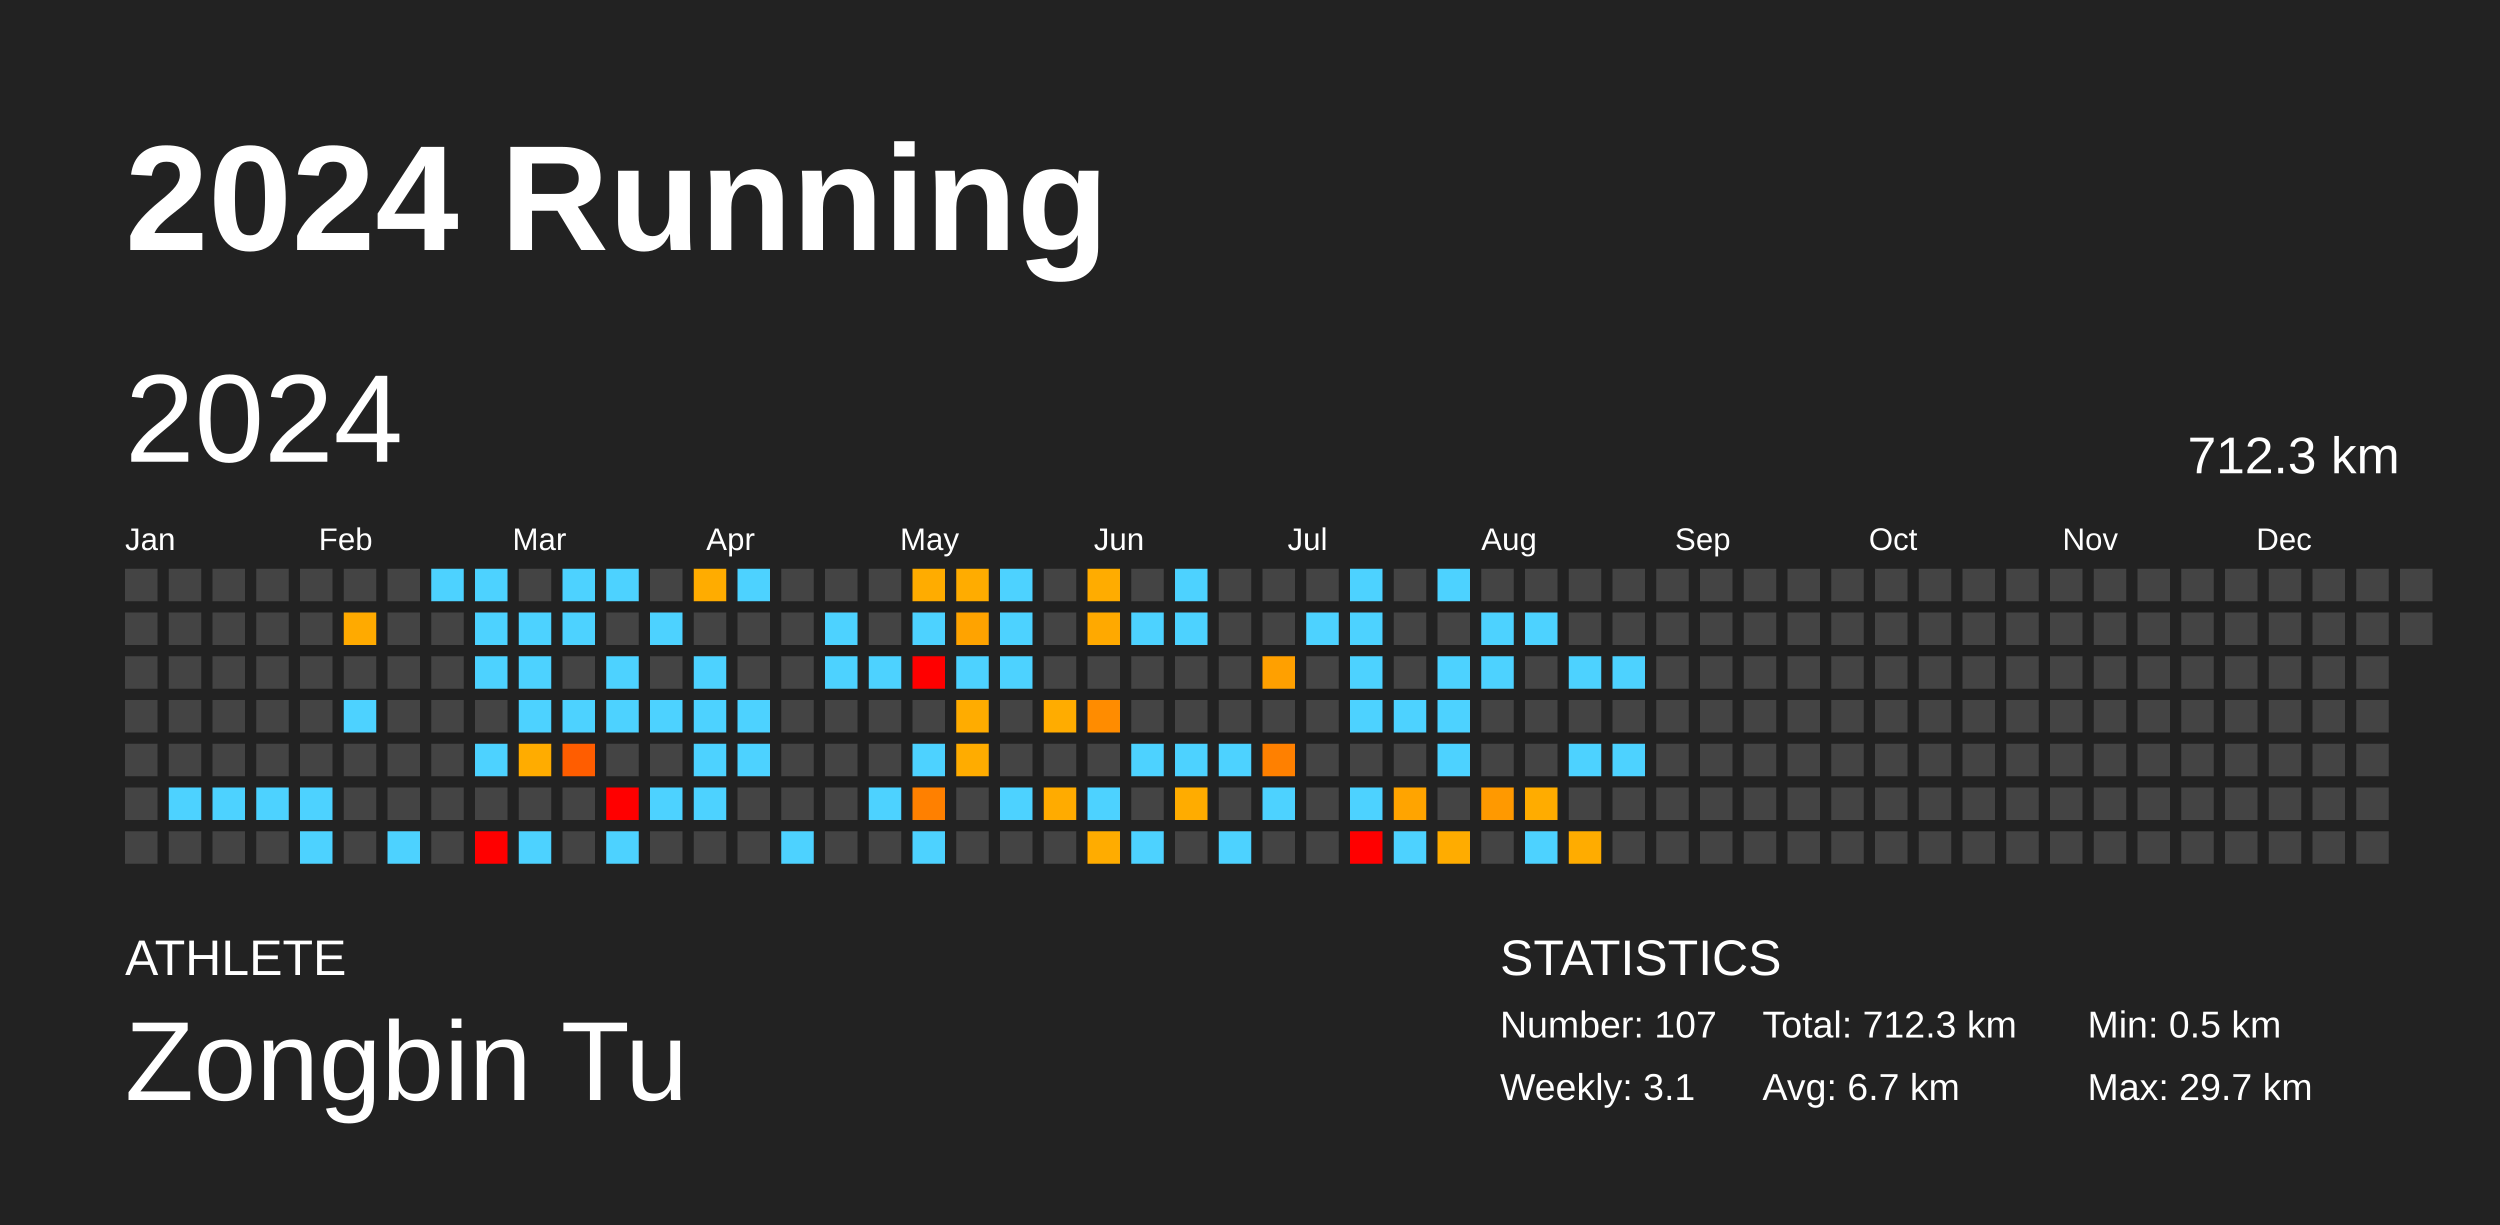
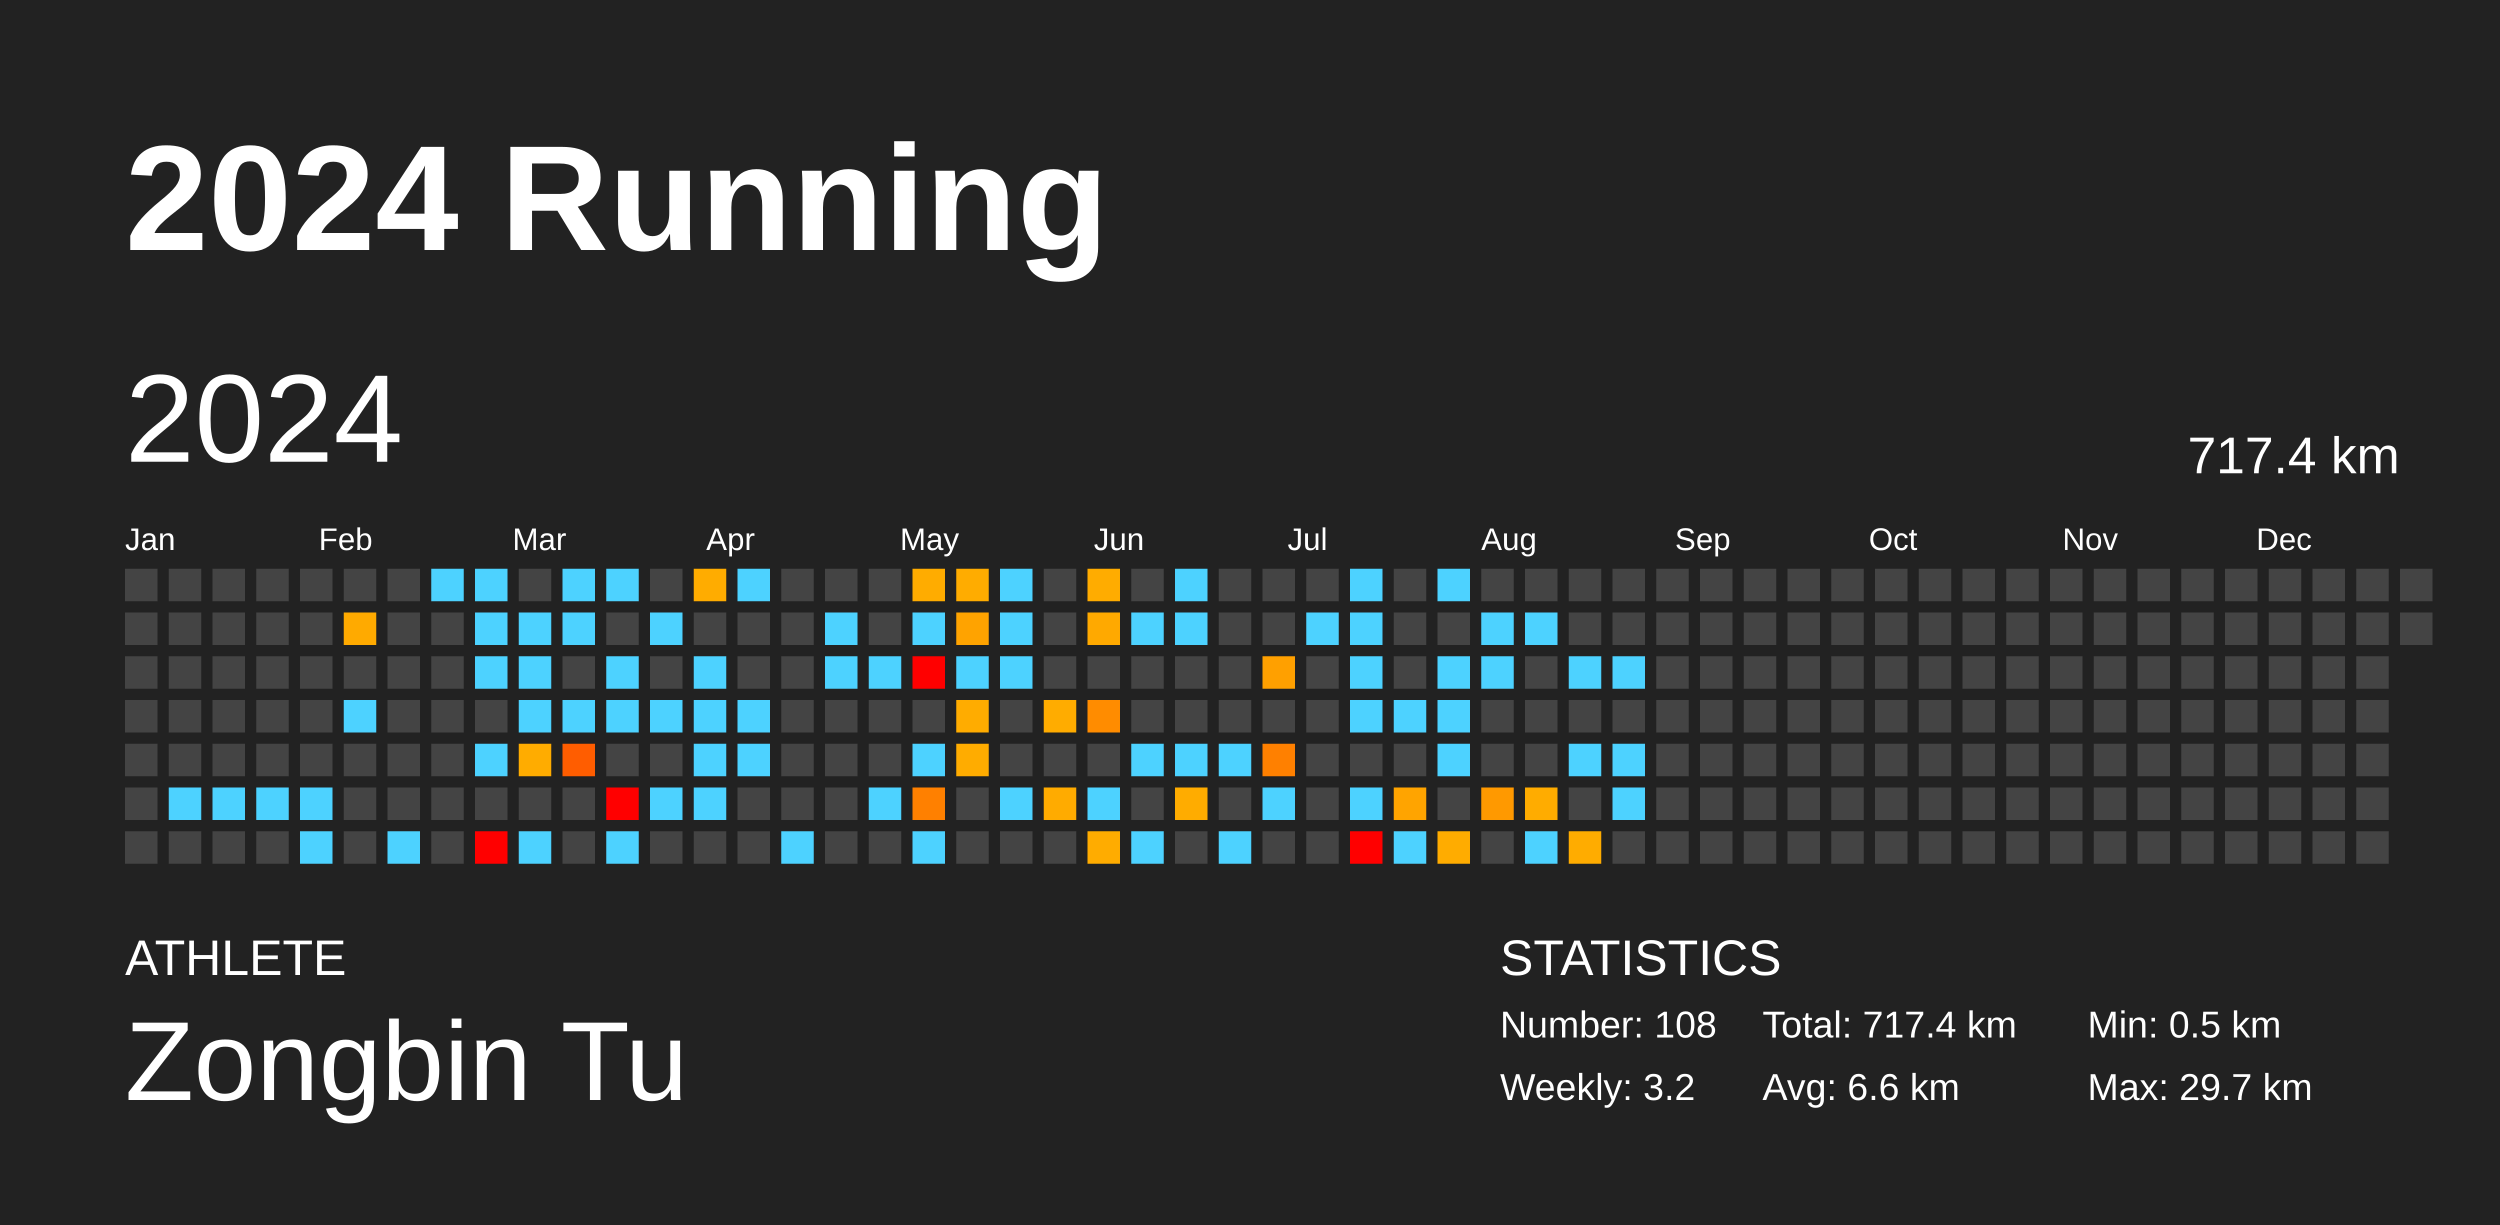
<svg xmlns="http://www.w3.org/2000/svg" baseProfile="full" height="98mm" version="1.1" viewBox="0,0,200,98" width="200mm">
  <defs />
  <rect fill="#222222" height="98" width="200" x="0" y="0" />
  <text fill="#FFFFFF" style="font-size:12px; font-family:Arial; font-weight:bold;" x="10" y="20">2024 Running</text>
  <text fill="#FFFFFF" style="font-size:4px; font-family:Arial" x="10" y="78">ATHLETE</text>
  <text fill="#FFFFFF" style="font-size:9px; font-family:Arial" x="10" y="88">Zongbin Tu</text>
  <text fill="#FFFFFF" style="font-size:4px; font-family:Arial" x="120" y="78">STATISTICS</text>
-   <text fill="#FFFFFF" style="font-size:3px; font-family:Arial" x="120" y="83">Number: 107</text>
-   <text fill="#FFFFFF" style="font-size:3px; font-family:Arial" x="120" y="88">Weekly: 3.1</text>
-   <text fill="#FFFFFF" style="font-size:3px; font-family:Arial" x="141" y="83">Total: 712.3 km</text>
-   <text fill="#FFFFFF" style="font-size:3px; font-family:Arial" x="141" y="88">Avg: 6.7 km</text>
+   <text fill="#FFFFFF" style="font-size:3px; font-family:Arial" x="120" y="83">Number: 108</text>
+   <text fill="#FFFFFF" style="font-size:3px; font-family:Arial" x="120" y="88">Weekly: 3.2</text>
+   <text fill="#FFFFFF" style="font-size:3px; font-family:Arial" x="141" y="83">Total: 717.4 km</text>
+   <text fill="#FFFFFF" style="font-size:3px; font-family:Arial" x="141" y="88">Avg: 6.6 km</text>
  <text fill="#FFFFFF" style="font-size:3px; font-family:Arial" x="167" y="83">Min: 0.5 km</text>
  <text fill="#FFFFFF" style="font-size:3px; font-family:Arial" x="167" y="88">Max: 29.7 km</text>
  <text dominant-baseline="hanging" fill="#FFFFFF" style="font-size:10.0px; font-family:Arial;" x="10" y="30">2024</text>
-   <text dominant-baseline="hanging" fill="#FFFFFF" style="font-size:4.125px; font-family:Arial;" x="175" y="35">712.3 km</text>
+   <text dominant-baseline="hanging" fill="#FFFFFF" style="font-size:4.125px; font-family:Arial;" x="175" y="35">717.4 km</text>
  <text fill="#FFFFFF" style="font-size:2.5px; font-family:Arial" x="10.0" y="44">Jan</text>
  <text fill="#FFFFFF" style="font-size:2.5px; font-family:Arial" x="25.5" y="44">Feb</text>
  <text fill="#FFFFFF" style="font-size:2.5px; font-family:Arial" x="41.0" y="44">Mar</text>
  <text fill="#FFFFFF" style="font-size:2.5px; font-family:Arial" x="56.5" y="44">Apr</text>
  <text fill="#FFFFFF" style="font-size:2.5px; font-family:Arial" x="72.0" y="44">May</text>
  <text fill="#FFFFFF" style="font-size:2.5px; font-family:Arial" x="87.5" y="44">Jun</text>
  <text fill="#FFFFFF" style="font-size:2.5px; font-family:Arial" x="103.0" y="44">Jul</text>
  <text fill="#FFFFFF" style="font-size:2.5px; font-family:Arial" x="118.5" y="44">Aug</text>
  <text fill="#FFFFFF" style="font-size:2.5px; font-family:Arial" x="134.0" y="44">Sep</text>
  <text fill="#FFFFFF" style="font-size:2.5px; font-family:Arial" x="149.5" y="44">Oct</text>
  <text fill="#FFFFFF" style="font-size:2.5px; font-family:Arial" x="165.0" y="44">Nov</text>
  <text fill="#FFFFFF" style="font-size:2.5px; font-family:Arial" x="180.5" y="44">Dec</text>
  <rect fill="#444444" height="2.6" width="2.6" x="10.0" y="45.5" />
  <rect fill="#444444" height="2.6" width="2.6" x="10.0" y="49.0" />
  <rect fill="#444444" height="2.6" width="2.6" x="10.0" y="52.5" />
  <rect fill="#444444" height="2.6" width="2.6" x="10.0" y="56.0" />
  <rect fill="#444444" height="2.6" width="2.6" x="10.0" y="59.5" />
  <rect fill="#444444" height="2.6" width="2.6" x="10.0" y="63.0" />
  <rect fill="#444444" height="2.6" width="2.6" x="10.0" y="66.5" />
  <rect fill="#444444" height="2.6" width="2.6" x="13.5" y="45.5" />
  <rect fill="#444444" height="2.6" width="2.6" x="13.5" y="49.0" />
  <rect fill="#444444" height="2.6" width="2.6" x="13.5" y="52.5" />
  <rect fill="#444444" height="2.6" width="2.6" x="13.5" y="56.0" />
  <rect fill="#444444" height="2.6" width="2.6" x="13.5" y="59.5" />
  <rect fill="#4dd2ff" height="2.6" width="2.6" x="13.5" y="63.0" />
  <rect fill="#444444" height="2.6" width="2.6" x="13.5" y="66.5" />
  <rect fill="#444444" height="2.6" width="2.6" x="17.0" y="45.5" />
  <rect fill="#444444" height="2.6" width="2.6" x="17.0" y="49.0" />
  <rect fill="#444444" height="2.6" width="2.6" x="17.0" y="52.5" />
  <rect fill="#444444" height="2.6" width="2.6" x="17.0" y="56.0" />
  <rect fill="#444444" height="2.6" width="2.6" x="17.0" y="59.5" />
  <rect fill="#4dd2ff" height="2.6" width="2.6" x="17.0" y="63.0" />
  <rect fill="#444444" height="2.6" width="2.6" x="17.0" y="66.5" />
  <rect fill="#444444" height="2.6" width="2.6" x="20.5" y="45.5" />
  <rect fill="#444444" height="2.6" width="2.6" x="20.5" y="49.0" />
  <rect fill="#444444" height="2.6" width="2.6" x="20.5" y="52.5" />
  <rect fill="#444444" height="2.6" width="2.6" x="20.5" y="56.0" />
  <rect fill="#444444" height="2.6" width="2.6" x="20.5" y="59.5" />
  <rect fill="#4dd2ff" height="2.6" width="2.6" x="20.5" y="63.0" />
  <rect fill="#444444" height="2.6" width="2.6" x="20.5" y="66.5" />
  <rect fill="#444444" height="2.6" width="2.6" x="24.0" y="45.5" />
  <rect fill="#444444" height="2.6" width="2.6" x="24.0" y="49.0" />
  <rect fill="#444444" height="2.6" width="2.6" x="24.0" y="52.5" />
  <rect fill="#444444" height="2.6" width="2.6" x="24.0" y="56.0" />
  <rect fill="#444444" height="2.6" width="2.6" x="24.0" y="59.5" />
  <rect fill="#4dd2ff" height="2.6" width="2.6" x="24.0" y="63.0" />
  <rect fill="#4dd2ff" height="2.6" width="2.6" x="24.0" y="66.5" />
  <rect fill="#444444" height="2.6" width="2.6" x="27.5" y="45.5" />
  <rect fill="#ffaa00" height="2.6" width="2.6" x="27.5" y="49.0" />
  <rect fill="#444444" height="2.6" width="2.6" x="27.5" y="52.5" />
  <rect fill="#4dd2ff" height="2.6" width="2.6" x="27.5" y="56.0" />
  <rect fill="#444444" height="2.6" width="2.6" x="27.5" y="59.5" />
  <rect fill="#444444" height="2.6" width="2.6" x="27.5" y="63.0" />
  <rect fill="#444444" height="2.6" width="2.6" x="27.5" y="66.5" />
  <rect fill="#444444" height="2.6" width="2.6" x="31.0" y="45.5" />
  <rect fill="#444444" height="2.6" width="2.6" x="31.0" y="49.0" />
  <rect fill="#444444" height="2.6" width="2.6" x="31.0" y="52.5" />
  <rect fill="#444444" height="2.6" width="2.6" x="31.0" y="56.0" />
  <rect fill="#444444" height="2.6" width="2.6" x="31.0" y="59.5" />
  <rect fill="#444444" height="2.6" width="2.6" x="31.0" y="63.0" />
  <rect fill="#4dd2ff" height="2.6" width="2.6" x="31.0" y="66.5" />
  <rect fill="#4dd2ff" height="2.6" width="2.6" x="34.5" y="45.5" />
  <rect fill="#444444" height="2.6" width="2.6" x="34.5" y="49.0" />
  <rect fill="#444444" height="2.6" width="2.6" x="34.5" y="52.5" />
  <rect fill="#444444" height="2.6" width="2.6" x="34.5" y="56.0" />
  <rect fill="#444444" height="2.6" width="2.6" x="34.5" y="59.5" />
  <rect fill="#444444" height="2.6" width="2.6" x="34.5" y="63.0" />
  <rect fill="#444444" height="2.6" width="2.6" x="34.5" y="66.5" />
  <rect fill="#4dd2ff" height="2.6" width="2.6" x="38.0" y="45.5" />
  <rect fill="#4dd2ff" height="2.6" width="2.6" x="38.0" y="49.0" />
  <rect fill="#4dd2ff" height="2.6" width="2.6" x="38.0" y="52.5" />
  <rect fill="#444444" height="2.6" width="2.6" x="38.0" y="56.0" />
  <rect fill="#4dd2ff" height="2.6" width="2.6" x="38.0" y="59.5" />
  <rect fill="#444444" height="2.6" width="2.6" x="38.0" y="63.0" />
  <rect fill="red" height="2.6" width="2.6" x="38.0" y="66.5" />
  <rect fill="#444444" height="2.6" width="2.6" x="41.5" y="45.5" />
  <rect fill="#4dd2ff" height="2.6" width="2.6" x="41.5" y="49.0" />
  <rect fill="#4dd2ff" height="2.6" width="2.6" x="41.5" y="52.5" />
  <rect fill="#4dd2ff" height="2.6" width="2.6" x="41.5" y="56.0" />
  <rect fill="#ffac00" height="2.6" width="2.6" x="41.5" y="59.5" />
  <rect fill="#444444" height="2.6" width="2.6" x="41.5" y="63.0" />
  <rect fill="#4dd2ff" height="2.6" width="2.6" x="41.5" y="66.5" />
  <rect fill="#4dd2ff" height="2.6" width="2.6" x="45.0" y="45.5" />
  <rect fill="#4dd2ff" height="2.6" width="2.6" x="45.0" y="49.0" />
  <rect fill="#444444" height="2.6" width="2.6" x="45.0" y="52.5" />
  <rect fill="#4dd2ff" height="2.6" width="2.6" x="45.0" y="56.0" />
  <rect fill="#ff5d00" height="2.6" width="2.6" x="45.0" y="59.5" />
  <rect fill="#444444" height="2.6" width="2.6" x="45.0" y="63.0" />
  <rect fill="#444444" height="2.6" width="2.6" x="45.0" y="66.5" />
  <rect fill="#4dd2ff" height="2.6" width="2.6" x="48.5" y="45.5" />
  <rect fill="#444444" height="2.6" width="2.6" x="48.5" y="49.0" />
  <rect fill="#4dd2ff" height="2.6" width="2.6" x="48.5" y="52.5" />
  <rect fill="#4dd2ff" height="2.6" width="2.6" x="48.5" y="56.0" />
  <rect fill="#444444" height="2.6" width="2.6" x="48.5" y="59.5" />
  <rect fill="red" height="2.6" width="2.6" x="48.5" y="63.0" />
  <rect fill="#4dd2ff" height="2.6" width="2.6" x="48.5" y="66.5" />
  <rect fill="#444444" height="2.6" width="2.6" x="52.0" y="45.5" />
  <rect fill="#4dd2ff" height="2.6" width="2.6" x="52.0" y="49.0" />
  <rect fill="#444444" height="2.6" width="2.6" x="52.0" y="52.5" />
  <rect fill="#4dd2ff" height="2.6" width="2.6" x="52.0" y="56.0" />
  <rect fill="#444444" height="2.6" width="2.6" x="52.0" y="59.5" />
  <rect fill="#4dd2ff" height="2.6" width="2.6" x="52.0" y="63.0" />
  <rect fill="#444444" height="2.6" width="2.6" x="52.0" y="66.5" />
  <rect fill="#ffac00" height="2.6" width="2.6" x="55.5" y="45.5" />
  <rect fill="#444444" height="2.6" width="2.6" x="55.5" y="49.0" />
  <rect fill="#4dd2ff" height="2.6" width="2.6" x="55.5" y="52.5" />
  <rect fill="#4dd2ff" height="2.6" width="2.6" x="55.5" y="56.0" />
  <rect fill="#4dd2ff" height="2.6" width="2.6" x="55.5" y="59.5" />
  <rect fill="#4dd2ff" height="2.6" width="2.6" x="55.5" y="63.0" />
  <rect fill="#444444" height="2.6" width="2.6" x="55.5" y="66.5" />
  <rect fill="#4dd2ff" height="2.6" width="2.6" x="59.0" y="45.5" />
  <rect fill="#444444" height="2.6" width="2.6" x="59.0" y="49.0" />
  <rect fill="#444444" height="2.6" width="2.6" x="59.0" y="52.5" />
  <rect fill="#4dd2ff" height="2.6" width="2.6" x="59.0" y="56.0" />
  <rect fill="#4dd2ff" height="2.6" width="2.6" x="59.0" y="59.5" />
  <rect fill="#444444" height="2.6" width="2.6" x="59.0" y="63.0" />
  <rect fill="#444444" height="2.6" width="2.6" x="59.0" y="66.5" />
  <rect fill="#444444" height="2.6" width="2.6" x="62.5" y="45.5" />
  <rect fill="#444444" height="2.6" width="2.6" x="62.5" y="49.0" />
  <rect fill="#444444" height="2.6" width="2.6" x="62.5" y="52.5" />
  <rect fill="#444444" height="2.6" width="2.6" x="62.5" y="56.0" />
  <rect fill="#444444" height="2.6" width="2.6" x="62.5" y="59.5" />
  <rect fill="#444444" height="2.6" width="2.6" x="62.5" y="63.0" />
  <rect fill="#4dd2ff" height="2.6" width="2.6" x="62.5" y="66.5" />
  <rect fill="#444444" height="2.6" width="2.6" x="66.0" y="45.5" />
  <rect fill="#4dd2ff" height="2.6" width="2.6" x="66.0" y="49.0" />
  <rect fill="#4dd2ff" height="2.6" width="2.6" x="66.0" y="52.5" />
  <rect fill="#444444" height="2.6" width="2.6" x="66.0" y="56.0" />
  <rect fill="#444444" height="2.6" width="2.6" x="66.0" y="59.5" />
  <rect fill="#444444" height="2.6" width="2.6" x="66.0" y="63.0" />
  <rect fill="#444444" height="2.6" width="2.6" x="66.0" y="66.5" />
  <rect fill="#444444" height="2.6" width="2.6" x="69.5" y="45.5" />
  <rect fill="#444444" height="2.6" width="2.6" x="69.5" y="49.0" />
  <rect fill="#4dd2ff" height="2.6" width="2.6" x="69.5" y="52.5" />
  <rect fill="#444444" height="2.6" width="2.6" x="69.5" y="56.0" />
  <rect fill="#444444" height="2.6" width="2.6" x="69.5" y="59.5" />
  <rect fill="#4dd2ff" height="2.6" width="2.6" x="69.5" y="63.0" />
  <rect fill="#444444" height="2.6" width="2.6" x="69.5" y="66.5" />
  <rect fill="#ffac00" height="2.6" width="2.6" x="73.0" y="45.5" />
  <rect fill="#4dd2ff" height="2.6" width="2.6" x="73.0" y="49.0" />
  <rect fill="red" height="2.6" width="2.6" x="73.0" y="52.5" />
  <rect fill="#444444" height="2.6" width="2.6" x="73.0" y="56.0" />
  <rect fill="#4dd2ff" height="2.6" width="2.6" x="73.0" y="59.5" />
  <rect fill="#ff8000" height="2.6" width="2.6" x="73.0" y="63.0" />
  <rect fill="#4dd2ff" height="2.6" width="2.6" x="73.0" y="66.5" />
  <rect fill="#ffac00" height="2.6" width="2.6" x="76.5" y="45.5" />
  <rect fill="#ffa300" height="2.6" width="2.6" x="76.5" y="49.0" />
  <rect fill="#4dd2ff" height="2.6" width="2.6" x="76.5" y="52.5" />
  <rect fill="#ffac00" height="2.6" width="2.6" x="76.5" y="56.0" />
  <rect fill="#ffac00" height="2.6" width="2.6" x="76.5" y="59.5" />
  <rect fill="#444444" height="2.6" width="2.6" x="76.5" y="63.0" />
  <rect fill="#444444" height="2.6" width="2.6" x="76.5" y="66.5" />
  <rect fill="#4dd2ff" height="2.6" width="2.6" x="80.0" y="45.5" />
  <rect fill="#4dd2ff" height="2.6" width="2.6" x="80.0" y="49.0" />
  <rect fill="#4dd2ff" height="2.6" width="2.6" x="80.0" y="52.5" />
  <rect fill="#444444" height="2.6" width="2.6" x="80.0" y="56.0" />
  <rect fill="#444444" height="2.6" width="2.6" x="80.0" y="59.5" />
  <rect fill="#4dd2ff" height="2.6" width="2.6" x="80.0" y="63.0" />
  <rect fill="#444444" height="2.6" width="2.6" x="80.0" y="66.5" />
  <rect fill="#444444" height="2.6" width="2.6" x="83.5" y="45.5" />
  <rect fill="#444444" height="2.6" width="2.6" x="83.5" y="49.0" />
  <rect fill="#444444" height="2.6" width="2.6" x="83.5" y="52.5" />
  <rect fill="#ffac00" height="2.6" width="2.6" x="83.5" y="56.0" />
  <rect fill="#444444" height="2.6" width="2.6" x="83.5" y="59.5" />
  <rect fill="#ffab00" height="2.6" width="2.6" x="83.5" y="63.0" />
  <rect fill="#444444" height="2.6" width="2.6" x="83.5" y="66.5" />
  <rect fill="#ffac00" height="2.6" width="2.6" x="87.0" y="45.5" />
  <rect fill="#ffa900" height="2.6" width="2.6" x="87.0" y="49.0" />
  <rect fill="#444444" height="2.6" width="2.6" x="87.0" y="52.5" />
  <rect fill="#ff8c00" height="2.6" width="2.6" x="87.0" y="56.0" />
  <rect fill="#444444" height="2.6" width="2.6" x="87.0" y="59.5" />
  <rect fill="#4dd2ff" height="2.6" width="2.6" x="87.0" y="63.0" />
  <rect fill="#ffac00" height="2.6" width="2.6" x="87.0" y="66.5" />
  <rect fill="#444444" height="2.6" width="2.6" x="90.5" y="45.5" />
  <rect fill="#4dd2ff" height="2.6" width="2.6" x="90.5" y="49.0" />
  <rect fill="#444444" height="2.6" width="2.6" x="90.5" y="52.5" />
  <rect fill="#444444" height="2.6" width="2.6" x="90.5" y="56.0" />
  <rect fill="#4dd2ff" height="2.6" width="2.6" x="90.5" y="59.5" />
  <rect fill="#444444" height="2.6" width="2.6" x="90.5" y="63.0" />
  <rect fill="#4dd2ff" height="2.6" width="2.6" x="90.5" y="66.5" />
  <rect fill="#4dd2ff" height="2.6" width="2.6" x="94.0" y="45.5" />
  <rect fill="#4dd2ff" height="2.6" width="2.6" x="94.0" y="49.0" />
  <rect fill="#444444" height="2.6" width="2.6" x="94.0" y="52.5" />
  <rect fill="#444444" height="2.6" width="2.6" x="94.0" y="56.0" />
  <rect fill="#4dd2ff" height="2.6" width="2.6" x="94.0" y="59.5" />
  <rect fill="#ffac00" height="2.6" width="2.6" x="94.0" y="63.0" />
  <rect fill="#444444" height="2.6" width="2.6" x="94.0" y="66.5" />
  <rect fill="#444444" height="2.6" width="2.6" x="97.5" y="45.5" />
  <rect fill="#444444" height="2.6" width="2.6" x="97.5" y="49.0" />
  <rect fill="#444444" height="2.6" width="2.6" x="97.5" y="52.5" />
  <rect fill="#444444" height="2.6" width="2.6" x="97.5" y="56.0" />
  <rect fill="#4dd2ff" height="2.6" width="2.6" x="97.5" y="59.5" />
  <rect fill="#444444" height="2.6" width="2.6" x="97.5" y="63.0" />
  <rect fill="#4dd2ff" height="2.6" width="2.6" x="97.5" y="66.5" />
  <rect fill="#444444" height="2.6" width="2.6" x="101.0" y="45.5" />
  <rect fill="#444444" height="2.6" width="2.6" x="101.0" y="49.0" />
  <rect fill="#ffa000" height="2.6" width="2.6" x="101.0" y="52.5" />
  <rect fill="#444444" height="2.6" width="2.6" x="101.0" y="56.0" />
  <rect fill="#ff8000" height="2.6" width="2.6" x="101.0" y="59.5" />
  <rect fill="#4dd2ff" height="2.6" width="2.6" x="101.0" y="63.0" />
  <rect fill="#444444" height="2.6" width="2.6" x="101.0" y="66.5" />
  <rect fill="#444444" height="2.6" width="2.6" x="104.5" y="45.5" />
  <rect fill="#4dd2ff" height="2.6" width="2.6" x="104.5" y="49.0" />
  <rect fill="#444444" height="2.6" width="2.6" x="104.5" y="52.5" />
  <rect fill="#444444" height="2.6" width="2.6" x="104.5" y="56.0" />
  <rect fill="#444444" height="2.6" width="2.6" x="104.5" y="59.5" />
  <rect fill="#444444" height="2.6" width="2.6" x="104.5" y="63.0" />
  <rect fill="#444444" height="2.6" width="2.6" x="104.5" y="66.5" />
  <rect fill="#4dd2ff" height="2.6" width="2.6" x="108.0" y="45.5" />
  <rect fill="#4dd2ff" height="2.6" width="2.6" x="108.0" y="49.0" />
  <rect fill="#4dd2ff" height="2.6" width="2.6" x="108.0" y="52.5" />
  <rect fill="#4dd2ff" height="2.6" width="2.6" x="108.0" y="56.0" />
  <rect fill="#444444" height="2.6" width="2.6" x="108.0" y="59.5" />
  <rect fill="#4dd2ff" height="2.6" width="2.6" x="108.0" y="63.0" />
  <rect fill="red" height="2.6" width="2.6" x="108.0" y="66.5" />
  <rect fill="#444444" height="2.6" width="2.6" x="111.5" y="45.5" />
  <rect fill="#444444" height="2.6" width="2.6" x="111.5" y="49.0" />
  <rect fill="#444444" height="2.6" width="2.6" x="111.5" y="52.5" />
  <rect fill="#4dd2ff" height="2.6" width="2.6" x="111.5" y="56.0" />
  <rect fill="#444444" height="2.6" width="2.6" x="111.5" y="59.5" />
  <rect fill="#ffa400" height="2.6" width="2.6" x="111.5" y="63.0" />
  <rect fill="#4dd2ff" height="2.6" width="2.6" x="111.5" y="66.5" />
  <rect fill="#4dd2ff" height="2.6" width="2.6" x="115.0" y="45.5" />
  <rect fill="#444444" height="2.6" width="2.6" x="115.0" y="49.0" />
  <rect fill="#4dd2ff" height="2.6" width="2.6" x="115.0" y="52.5" />
  <rect fill="#4dd2ff" height="2.6" width="2.6" x="115.0" y="56.0" />
  <rect fill="#4dd2ff" height="2.6" width="2.6" x="115.0" y="59.5" />
  <rect fill="#444444" height="2.6" width="2.6" x="115.0" y="63.0" />
  <rect fill="#ffac00" height="2.6" width="2.6" x="115.0" y="66.5" />
  <rect fill="#444444" height="2.6" width="2.6" x="118.5" y="45.5" />
  <rect fill="#4dd2ff" height="2.6" width="2.6" x="118.5" y="49.0" />
  <rect fill="#4dd2ff" height="2.6" width="2.6" x="118.5" y="52.5" />
  <rect fill="#444444" height="2.6" width="2.6" x="118.5" y="56.0" />
  <rect fill="#444444" height="2.6" width="2.6" x="118.5" y="59.5" />
  <rect fill="#ff9900" height="2.6" width="2.6" x="118.5" y="63.0" />
  <rect fill="#444444" height="2.6" width="2.6" x="118.5" y="66.5" />
  <rect fill="#444444" height="2.6" width="2.6" x="122.0" y="45.5" />
  <rect fill="#4dd2ff" height="2.6" width="2.6" x="122.0" y="49.0" />
  <rect fill="#444444" height="2.6" width="2.6" x="122.0" y="52.5" />
  <rect fill="#444444" height="2.6" width="2.6" x="122.0" y="56.0" />
  <rect fill="#444444" height="2.6" width="2.6" x="122.0" y="59.5" />
  <rect fill="#ffac00" height="2.6" width="2.6" x="122.0" y="63.0" />
  <rect fill="#4dd2ff" height="2.6" width="2.6" x="122.0" y="66.5" />
  <rect fill="#444444" height="2.6" width="2.6" x="125.5" y="45.5" />
  <rect fill="#444444" height="2.6" width="2.6" x="125.5" y="49.0" />
  <rect fill="#4dd2ff" height="2.6" width="2.6" x="125.5" y="52.5" />
  <rect fill="#444444" height="2.6" width="2.6" x="125.5" y="56.0" />
  <rect fill="#4dd2ff" height="2.6" width="2.6" x="125.5" y="59.5" />
  <rect fill="#444444" height="2.6" width="2.6" x="125.5" y="63.0" />
  <rect fill="#ffac00" height="2.6" width="2.6" x="125.5" y="66.5" />
  <rect fill="#444444" height="2.6" width="2.6" x="129.0" y="45.5" />
  <rect fill="#444444" height="2.6" width="2.6" x="129.0" y="49.0" />
  <rect fill="#4dd2ff" height="2.6" width="2.6" x="129.0" y="52.5" />
  <rect fill="#444444" height="2.6" width="2.6" x="129.0" y="56.0" />
  <rect fill="#4dd2ff" height="2.6" width="2.6" x="129.0" y="59.5" />
-   <rect fill="#444444" height="2.6" width="2.6" x="129.0" y="63.0" />
+   <rect fill="#4dd2ff" height="2.6" width="2.6" x="129.0" y="63.0" />
  <rect fill="#444444" height="2.6" width="2.6" x="129.0" y="66.5" />
  <rect fill="#444444" height="2.6" width="2.6" x="132.5" y="45.5" />
  <rect fill="#444444" height="2.6" width="2.6" x="132.5" y="49.0" />
  <rect fill="#444444" height="2.6" width="2.6" x="132.5" y="52.5" />
  <rect fill="#444444" height="2.6" width="2.6" x="132.5" y="56.0" />
  <rect fill="#444444" height="2.6" width="2.6" x="132.5" y="59.5" />
  <rect fill="#444444" height="2.6" width="2.6" x="132.5" y="63.0" />
  <rect fill="#444444" height="2.6" width="2.6" x="132.5" y="66.5" />
  <rect fill="#444444" height="2.6" width="2.6" x="136.0" y="45.5" />
  <rect fill="#444444" height="2.6" width="2.6" x="136.0" y="49.0" />
  <rect fill="#444444" height="2.6" width="2.6" x="136.0" y="52.5" />
  <rect fill="#444444" height="2.6" width="2.6" x="136.0" y="56.0" />
  <rect fill="#444444" height="2.6" width="2.6" x="136.0" y="59.5" />
  <rect fill="#444444" height="2.6" width="2.6" x="136.0" y="63.0" />
  <rect fill="#444444" height="2.6" width="2.6" x="136.0" y="66.5" />
  <rect fill="#444444" height="2.6" width="2.6" x="139.5" y="45.5" />
  <rect fill="#444444" height="2.6" width="2.6" x="139.5" y="49.0" />
  <rect fill="#444444" height="2.6" width="2.6" x="139.5" y="52.5" />
  <rect fill="#444444" height="2.6" width="2.6" x="139.5" y="56.0" />
  <rect fill="#444444" height="2.6" width="2.6" x="139.5" y="59.5" />
  <rect fill="#444444" height="2.6" width="2.6" x="139.5" y="63.0" />
  <rect fill="#444444" height="2.6" width="2.6" x="139.5" y="66.5" />
  <rect fill="#444444" height="2.6" width="2.6" x="143.0" y="45.5" />
  <rect fill="#444444" height="2.6" width="2.6" x="143.0" y="49.0" />
  <rect fill="#444444" height="2.6" width="2.6" x="143.0" y="52.5" />
  <rect fill="#444444" height="2.6" width="2.6" x="143.0" y="56.0" />
  <rect fill="#444444" height="2.6" width="2.6" x="143.0" y="59.5" />
  <rect fill="#444444" height="2.6" width="2.6" x="143.0" y="63.0" />
  <rect fill="#444444" height="2.6" width="2.6" x="143.0" y="66.5" />
  <rect fill="#444444" height="2.6" width="2.6" x="146.5" y="45.5" />
  <rect fill="#444444" height="2.6" width="2.6" x="146.5" y="49.0" />
  <rect fill="#444444" height="2.6" width="2.6" x="146.5" y="52.5" />
  <rect fill="#444444" height="2.6" width="2.6" x="146.5" y="56.0" />
  <rect fill="#444444" height="2.6" width="2.6" x="146.5" y="59.5" />
  <rect fill="#444444" height="2.6" width="2.6" x="146.5" y="63.0" />
  <rect fill="#444444" height="2.6" width="2.6" x="146.5" y="66.5" />
  <rect fill="#444444" height="2.6" width="2.6" x="150.0" y="45.5" />
  <rect fill="#444444" height="2.6" width="2.6" x="150.0" y="49.0" />
  <rect fill="#444444" height="2.6" width="2.6" x="150.0" y="52.5" />
  <rect fill="#444444" height="2.6" width="2.6" x="150.0" y="56.0" />
  <rect fill="#444444" height="2.6" width="2.6" x="150.0" y="59.5" />
  <rect fill="#444444" height="2.6" width="2.6" x="150.0" y="63.0" />
  <rect fill="#444444" height="2.6" width="2.6" x="150.0" y="66.5" />
  <rect fill="#444444" height="2.6" width="2.6" x="153.5" y="45.5" />
  <rect fill="#444444" height="2.6" width="2.6" x="153.5" y="49.0" />
  <rect fill="#444444" height="2.6" width="2.6" x="153.5" y="52.5" />
  <rect fill="#444444" height="2.6" width="2.6" x="153.5" y="56.0" />
  <rect fill="#444444" height="2.6" width="2.6" x="153.5" y="59.5" />
  <rect fill="#444444" height="2.6" width="2.6" x="153.5" y="63.0" />
  <rect fill="#444444" height="2.6" width="2.6" x="153.5" y="66.5" />
  <rect fill="#444444" height="2.6" width="2.6" x="157.0" y="45.5" />
  <rect fill="#444444" height="2.6" width="2.6" x="157.0" y="49.0" />
  <rect fill="#444444" height="2.6" width="2.6" x="157.0" y="52.5" />
  <rect fill="#444444" height="2.6" width="2.6" x="157.0" y="56.0" />
  <rect fill="#444444" height="2.6" width="2.6" x="157.0" y="59.5" />
  <rect fill="#444444" height="2.6" width="2.6" x="157.0" y="63.0" />
  <rect fill="#444444" height="2.6" width="2.6" x="157.0" y="66.5" />
  <rect fill="#444444" height="2.6" width="2.6" x="160.5" y="45.5" />
  <rect fill="#444444" height="2.6" width="2.6" x="160.5" y="49.0" />
  <rect fill="#444444" height="2.6" width="2.6" x="160.5" y="52.5" />
  <rect fill="#444444" height="2.6" width="2.6" x="160.5" y="56.0" />
  <rect fill="#444444" height="2.6" width="2.6" x="160.5" y="59.5" />
  <rect fill="#444444" height="2.6" width="2.6" x="160.5" y="63.0" />
  <rect fill="#444444" height="2.6" width="2.6" x="160.5" y="66.5" />
  <rect fill="#444444" height="2.6" width="2.6" x="164.0" y="45.5" />
  <rect fill="#444444" height="2.6" width="2.6" x="164.0" y="49.0" />
  <rect fill="#444444" height="2.6" width="2.6" x="164.0" y="52.5" />
  <rect fill="#444444" height="2.6" width="2.6" x="164.0" y="56.0" />
  <rect fill="#444444" height="2.6" width="2.6" x="164.0" y="59.5" />
  <rect fill="#444444" height="2.6" width="2.6" x="164.0" y="63.0" />
  <rect fill="#444444" height="2.6" width="2.6" x="164.0" y="66.5" />
  <rect fill="#444444" height="2.6" width="2.6" x="167.5" y="45.5" />
  <rect fill="#444444" height="2.6" width="2.6" x="167.5" y="49.0" />
  <rect fill="#444444" height="2.6" width="2.6" x="167.5" y="52.5" />
  <rect fill="#444444" height="2.6" width="2.6" x="167.5" y="56.0" />
  <rect fill="#444444" height="2.6" width="2.6" x="167.5" y="59.5" />
  <rect fill="#444444" height="2.6" width="2.6" x="167.5" y="63.0" />
  <rect fill="#444444" height="2.6" width="2.6" x="167.5" y="66.5" />
  <rect fill="#444444" height="2.6" width="2.6" x="171.0" y="45.5" />
  <rect fill="#444444" height="2.6" width="2.6" x="171.0" y="49.0" />
  <rect fill="#444444" height="2.6" width="2.6" x="171.0" y="52.5" />
  <rect fill="#444444" height="2.6" width="2.6" x="171.0" y="56.0" />
  <rect fill="#444444" height="2.6" width="2.6" x="171.0" y="59.5" />
  <rect fill="#444444" height="2.6" width="2.6" x="171.0" y="63.0" />
  <rect fill="#444444" height="2.6" width="2.6" x="171.0" y="66.5" />
  <rect fill="#444444" height="2.6" width="2.6" x="174.5" y="45.5" />
  <rect fill="#444444" height="2.6" width="2.6" x="174.5" y="49.0" />
  <rect fill="#444444" height="2.6" width="2.6" x="174.5" y="52.5" />
  <rect fill="#444444" height="2.6" width="2.6" x="174.5" y="56.0" />
  <rect fill="#444444" height="2.6" width="2.6" x="174.5" y="59.5" />
  <rect fill="#444444" height="2.6" width="2.6" x="174.5" y="63.0" />
  <rect fill="#444444" height="2.6" width="2.6" x="174.5" y="66.5" />
  <rect fill="#444444" height="2.6" width="2.6" x="178.0" y="45.5" />
  <rect fill="#444444" height="2.6" width="2.6" x="178.0" y="49.0" />
  <rect fill="#444444" height="2.6" width="2.6" x="178.0" y="52.5" />
  <rect fill="#444444" height="2.6" width="2.6" x="178.0" y="56.0" />
  <rect fill="#444444" height="2.6" width="2.6" x="178.0" y="59.5" />
  <rect fill="#444444" height="2.6" width="2.6" x="178.0" y="63.0" />
  <rect fill="#444444" height="2.6" width="2.6" x="178.0" y="66.5" />
  <rect fill="#444444" height="2.6" width="2.6" x="181.5" y="45.5" />
  <rect fill="#444444" height="2.6" width="2.6" x="181.5" y="49.0" />
  <rect fill="#444444" height="2.6" width="2.6" x="181.5" y="52.5" />
  <rect fill="#444444" height="2.6" width="2.6" x="181.5" y="56.0" />
  <rect fill="#444444" height="2.6" width="2.6" x="181.5" y="59.5" />
  <rect fill="#444444" height="2.6" width="2.6" x="181.5" y="63.0" />
  <rect fill="#444444" height="2.6" width="2.6" x="181.5" y="66.5" />
  <rect fill="#444444" height="2.6" width="2.6" x="185.0" y="45.5" />
  <rect fill="#444444" height="2.6" width="2.6" x="185.0" y="49.0" />
  <rect fill="#444444" height="2.6" width="2.6" x="185.0" y="52.5" />
  <rect fill="#444444" height="2.6" width="2.6" x="185.0" y="56.0" />
  <rect fill="#444444" height="2.6" width="2.6" x="185.0" y="59.5" />
  <rect fill="#444444" height="2.6" width="2.6" x="185.0" y="63.0" />
  <rect fill="#444444" height="2.6" width="2.6" x="185.0" y="66.5" />
  <rect fill="#444444" height="2.6" width="2.6" x="188.5" y="45.5" />
  <rect fill="#444444" height="2.6" width="2.6" x="188.5" y="49.0" />
  <rect fill="#444444" height="2.6" width="2.6" x="188.5" y="52.5" />
  <rect fill="#444444" height="2.6" width="2.6" x="188.5" y="56.0" />
  <rect fill="#444444" height="2.6" width="2.6" x="188.5" y="59.5" />
  <rect fill="#444444" height="2.6" width="2.6" x="188.5" y="63.0" />
  <rect fill="#444444" height="2.6" width="2.6" x="188.5" y="66.5" />
  <rect fill="#444444" height="2.6" width="2.6" x="192.0" y="45.5" />
  <rect fill="#444444" height="2.6" width="2.6" x="192.0" y="49.0" />
</svg>
